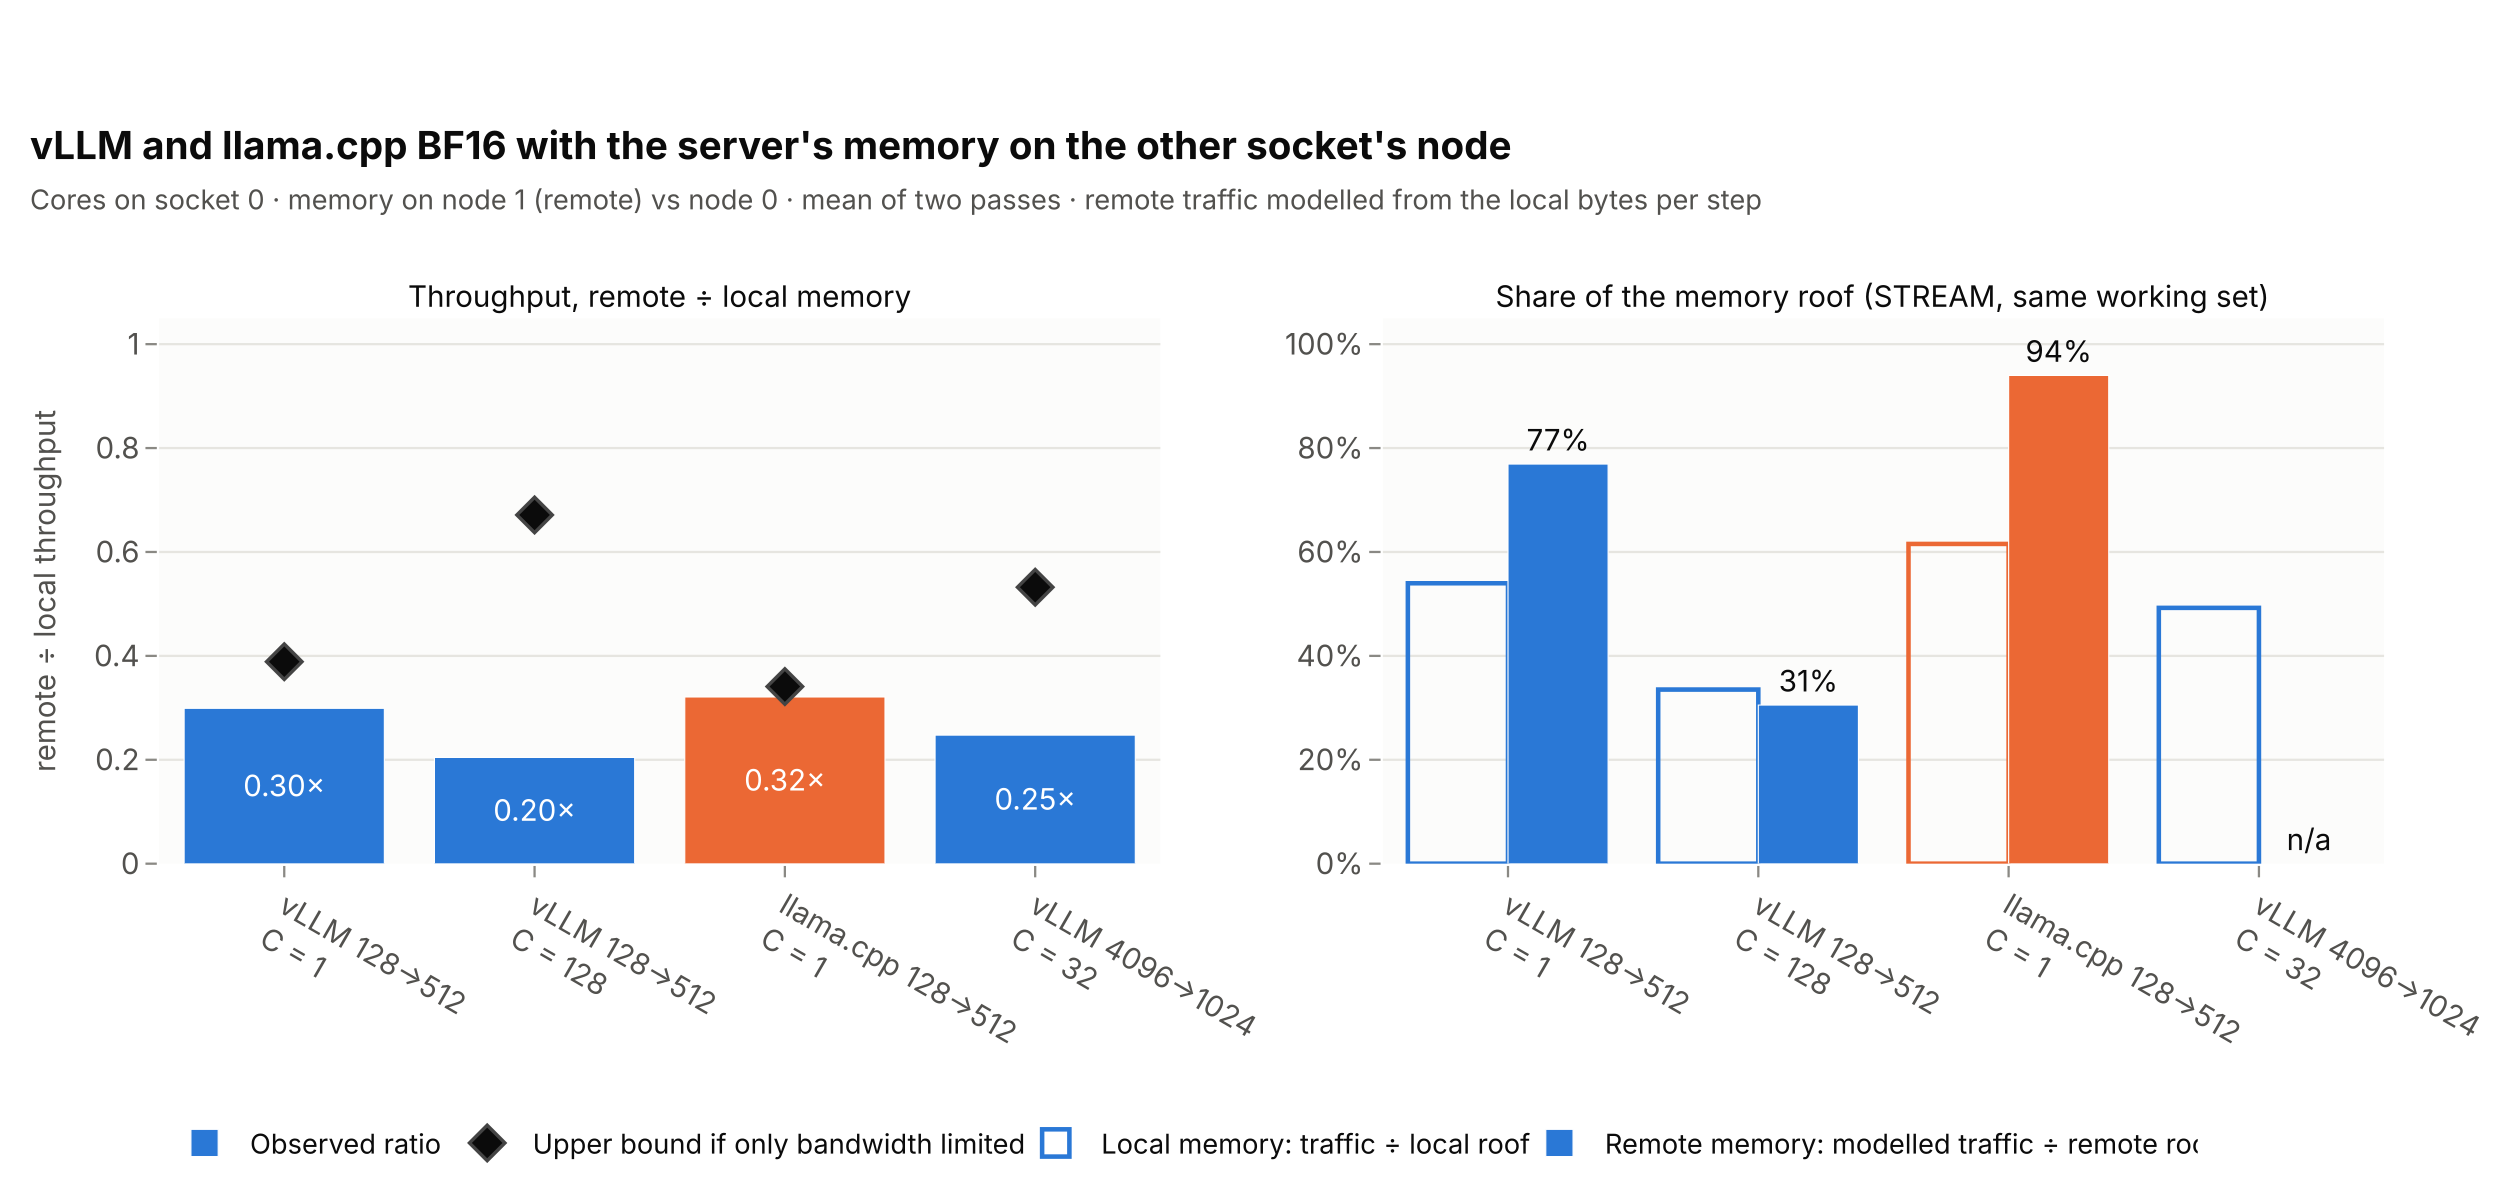
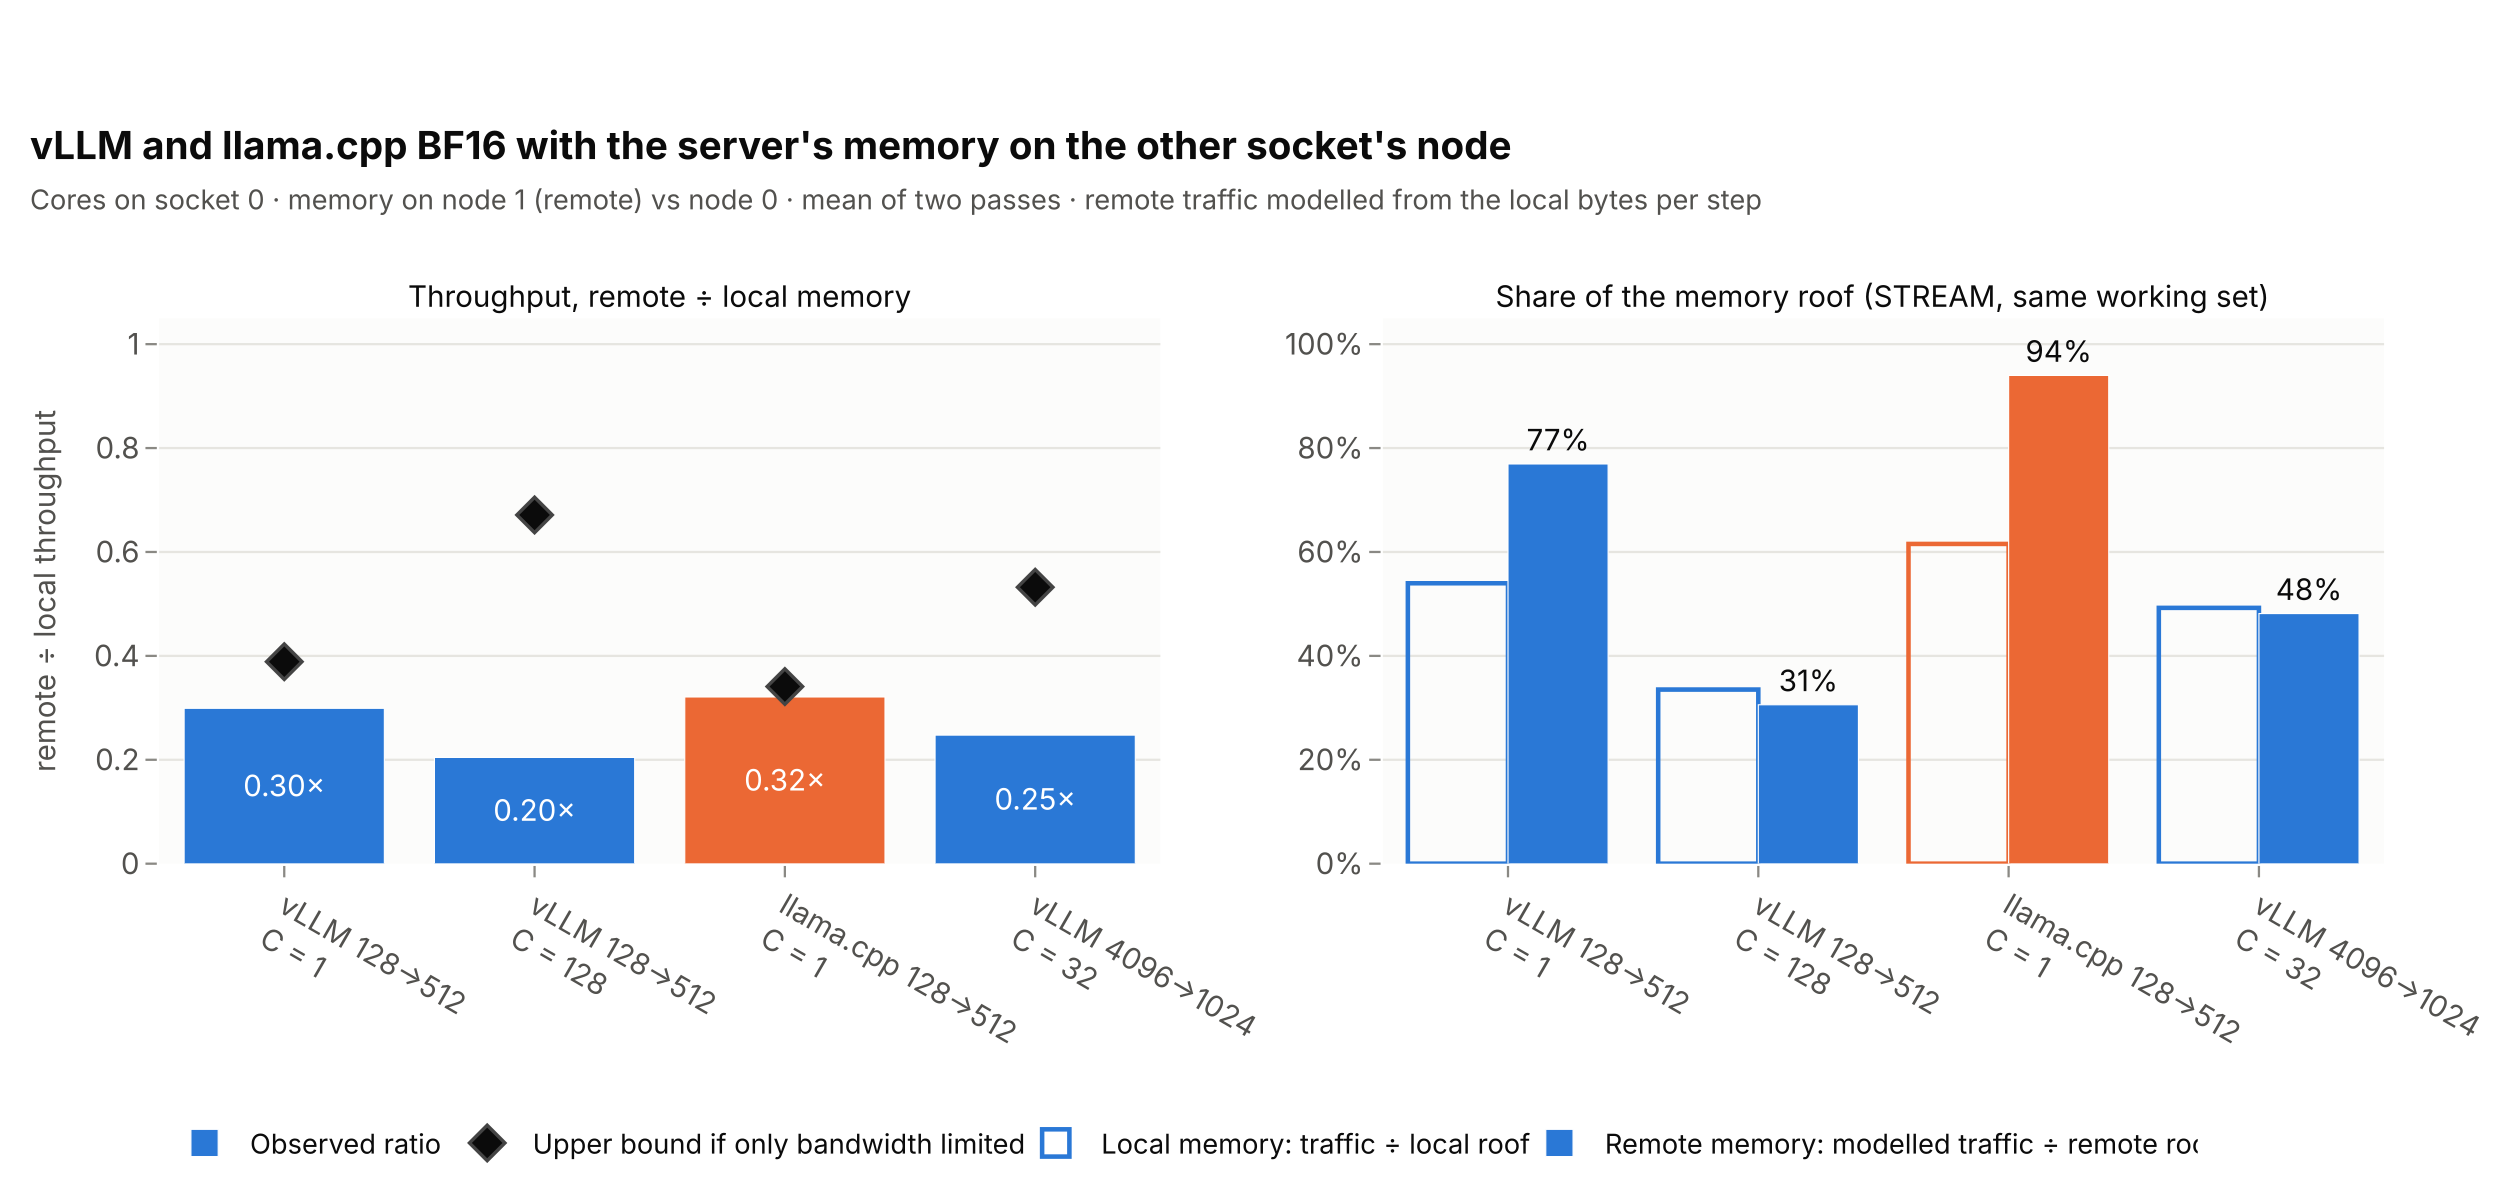
<svg xmlns="http://www.w3.org/2000/svg" class="main-svg" height="520" style="" viewBox="0 0 1100 520" width="1100">
  <rect height="520" style="fill: rgb(255, 255, 255); fill-opacity: 1;" width="1100" x="0" y="0" />
  <defs id="defs-lbafig">
    <g class="clips">
      <clipPath class="plotclip" id="cliplbafigxyplot">
        <rect height="240.023" width="440.55" />
      </clipPath>
      <clipPath class="plotclip" id="cliplbafigx2y2plot">
        <rect height="240.023" width="440.55" />
      </clipPath>
      <clipPath class="axesclip" id="cliplbafigx">
        <rect height="520" width="440.55" x="70" y="0" />
      </clipPath>
      <clipPath class="axesclip" id="cliplbafigy">
        <rect height="240.023" width="1100" x="0" y="140" />
      </clipPath>
      <clipPath class="axesclip" id="cliplbafigxy">
        <rect height="240.023" width="440.55" x="70" y="140" />
      </clipPath>
      <clipPath class="axesclip" id="cliplbafigy2">
        <rect height="240.023" width="1100" x="0" y="140" />
      </clipPath>
      <clipPath class="axesclip" id="cliplbafigxy2">
        <rect height="240.023" width="440.55" x="70" y="140" />
      </clipPath>
      <clipPath class="axesclip" id="cliplbafigx2">
        <rect height="520" width="440.55" x="608.45" y="0" />
      </clipPath>
      <clipPath class="axesclip" id="cliplbafigx2y">
        <rect height="240.023" width="440.55" x="608.45" y="140" />
      </clipPath>
      <clipPath class="axesclip" id="cliplbafigx2y2">
        <rect height="240.023" width="440.55" x="608.45" y="140" />
      </clipPath>
    </g>
    <g class="gradients" />
    <g class="patterns" />
  </defs>
  <g class="bglayer">
    <rect class="bg" height="240.023" style="fill: rgb(252, 252, 251); fill-opacity: 1; stroke-width: 0;" width="440.55" x="70" y="140" />
    <rect class="bg" height="240.023" style="fill: rgb(252, 252, 251); fill-opacity: 1; stroke-width: 0;" width="440.55" x="608.45" y="140" />
  </g>
  <g class="layer-below">
    <g class="imagelayer" />
    <g class="shapelayer" />
  </g>
  <g class="cartesianlayer">
    <g class="subplot xy">
      <g class="layer-subplot">
        <g class="shapelayer" />
        <g class="imagelayer" />
      </g>
      <g class="minor-gridlayer">
        <g class="x" />
        <g class="y" />
      </g>
      <g class="gridlayer">
        <g class="x" />
        <g class="y">
          <path class="ygrid crisp" d="M70,0h440.55" style="stroke: rgb(230, 229, 224); stroke-opacity: 1; stroke-width: 1px;" transform="translate(0,334.3)" />
          <path class="ygrid crisp" d="M70,0h440.55" style="stroke: rgb(230, 229, 224); stroke-opacity: 1; stroke-width: 1px;" transform="translate(0,288.59)" />
          <path class="ygrid crisp" d="M70,0h440.55" style="stroke: rgb(230, 229, 224); stroke-opacity: 1; stroke-width: 1px;" transform="translate(0,242.87)" />
          <path class="ygrid crisp" d="M70,0h440.55" style="stroke: rgb(230, 229, 224); stroke-opacity: 1; stroke-width: 1px;" transform="translate(0,197.15)" />
          <path class="ygrid crisp" d="M70,0h440.55" style="stroke: rgb(230, 229, 224); stroke-opacity: 1; stroke-width: 1px;" transform="translate(0,151.43)" />
        </g>
      </g>
      <g class="zerolinelayer" />
      <g class="layer-between">
        <g class="shapelayer" />
        <g class="imagelayer" />
      </g>
      <path class="xlines-below" />
      <path class="ylines-below" />
      <g class="overlines-below" />
      <g class="xaxislayer-below" />
      <g class="yaxislayer-below" />
      <g class="overaxes-below" />
      <g class="overplot">
        <g class="xy" clip-path="url(#cliplbafigxyplot)" transform="translate(70,140)">
          <g class="barlayer mlayer">
            <g class="trace bars" style="opacity: 1;">
              <g class="points">
                <g class="point">
                  <path d="M11.01,240.02V171.64H99.12V240.02Z" style="vector-effect: none; opacity: 1; stroke-width: 0.5px; fill: rgb(42, 120, 214); fill-opacity: 1; stroke: rgb(255, 255, 255); stroke-opacity: 1;" />
                  <text class="bartext bartext-inside" data-notex="1" style="font-family: Inter, 'Helvetica Neue', Helvetica, Arial, sans-serif; font-size: 13px; fill: rgb(255, 255, 255); fill-opacity: 1; white-space: pre;" text-anchor="middle" transform="translate(55.065,210.33)" x="0" y="0">0.30×</text>
                </g>
                <g class="point">
                  <path d="M121.15,240.02V193.26H209.26V240.02Z" style="vector-effect: none; opacity: 1; stroke-width: 0.5px; fill: rgb(42, 120, 214); fill-opacity: 1; stroke: rgb(255, 255, 255); stroke-opacity: 1;" />
                  <text class="bartext bartext-inside" data-notex="1" style="font-family: Inter, 'Helvetica Neue', Helvetica, Arial, sans-serif; font-size: 13px; fill: rgb(255, 255, 255); fill-opacity: 1; white-space: pre;" text-anchor="middle" transform="translate(165.205,221.14)" x="0" y="0">0.20×</text>
                </g>
                <g class="point">
                  <path d="M231.29,240.02V166.68H319.4V240.02Z" style="vector-effect: none; opacity: 1; stroke-width: 0.5px; fill: rgb(235, 104, 52); fill-opacity: 1; stroke: rgb(255, 255, 255); stroke-opacity: 1;" />
                  <text class="bartext bartext-inside" data-notex="1" style="font-family: Inter, 'Helvetica Neue', Helvetica, Arial, sans-serif; font-size: 13px; fill: rgb(255, 255, 255); fill-opacity: 1; white-space: pre;" text-anchor="middle" transform="translate(275.345,207.85)" x="0" y="0">0.32×</text>
                </g>
                <g class="point">
                  <path d="M341.43,240.02V183.45H429.54V240.02Z" style="vector-effect: none; opacity: 1; stroke-width: 0.5px; fill: rgb(42, 120, 214); fill-opacity: 1; stroke: rgb(255, 255, 255); stroke-opacity: 1;" />
                  <text class="bartext bartext-inside" data-notex="1" style="font-family: Inter, 'Helvetica Neue', Helvetica, Arial, sans-serif; font-size: 13px; fill: rgb(255, 255, 255); fill-opacity: 1; white-space: pre;" text-anchor="middle" transform="translate(385.485,216.235)" x="0" y="0">0.25×</text>
                </g>
              </g>
            </g>
          </g>
          <g class="scatterlayer mlayer">
            <g class="trace scatter tracet001" style="stroke-miterlimit: 2; opacity: 1;">
              <g class="fills" />
              <g class="errorbars" />
              <g class="lines" />
              <g class="points">
                <path class="point" d="M7.8,0L0,7.8L-7.8,0L0,-7.8Z" style="opacity: 1; stroke-width: 1.5px; fill: rgb(11, 11, 11); fill-opacity: 1; stroke: rgb(68, 68, 68); stroke-opacity: 1;" transform="translate(55.07,151.15)" />
                <path class="point" d="M7.8,0L0,7.8L-7.8,0L0,-7.8Z" style="opacity: 1; stroke-width: 1.5px; fill: rgb(11, 11, 11); fill-opacity: 1; stroke: rgb(68, 68, 68); stroke-opacity: 1;" transform="translate(165.21,86.58)" />
                <path class="point" d="M7.8,0L0,7.8L-7.8,0L0,-7.8Z" style="opacity: 1; stroke-width: 1.5px; fill: rgb(11, 11, 11); fill-opacity: 1; stroke: rgb(68, 68, 68); stroke-opacity: 1;" transform="translate(275.34,162.08)" />
                <path class="point" d="M7.8,0L0,7.8L-7.8,0L0,-7.8Z" style="opacity: 1; stroke-width: 1.5px; fill: rgb(11, 11, 11); fill-opacity: 1; stroke: rgb(68, 68, 68); stroke-opacity: 1;" transform="translate(385.48,118.38)" />
              </g>
              <g class="text" />
            </g>
          </g>
        </g>
      </g>
      <path class="xlines-above crisp" d="" style="fill: none; stroke-width: 1px; stroke: rgb(0, 0, 0); stroke-opacity: 0;" />
      <path class="ylines-above crisp" d="" style="fill: none; stroke-width: 1px; stroke: rgb(0, 0, 0); stroke-opacity: 0;" />
      <g class="overlines-above" />
      <g class="xaxislayer-above">
        <path class="xtick ticks crisp" d="M0,381.023v5" style="stroke: rgb(138, 137, 132); stroke-opacity: 1; stroke-width: 1px;" transform="translate(125.07,0)" />
        <path class="xtick ticks crisp" d="M0,381.023v5" style="stroke: rgb(138, 137, 132); stroke-opacity: 1; stroke-width: 1px;" transform="translate(235.21,0)" />
        <path class="xtick ticks crisp" d="M0,381.023v5" style="stroke: rgb(138, 137, 132); stroke-opacity: 1; stroke-width: 1px;" transform="translate(345.34,0)" />
        <path class="xtick ticks crisp" d="M0,381.023v5" style="stroke: rgb(138, 137, 132); stroke-opacity: 1; stroke-width: 1px;" transform="translate(455.48,0)" />
        <g class="xtick">
          <text style="font-family: Inter, 'Helvetica Neue', Helvetica, Arial, sans-serif; font-size: 13px; fill: rgb(82, 81, 78); fill-opacity: 1; white-space: pre; opacity: 1;" text-anchor="start" transform="translate(125.07,0) rotate(30,0,395.123)" x="0" y="401.623">
            <tspan class="line" dy="0em" x="0" y="401.623">vLLM 128→512</tspan>
            <tspan class="line" dy="1.3em" x="0" y="401.623">C = 1</tspan>
          </text>
        </g>
        <g class="xtick">
          <text style="font-family: Inter, 'Helvetica Neue', Helvetica, Arial, sans-serif; font-size: 13px; fill: rgb(82, 81, 78); fill-opacity: 1; white-space: pre; opacity: 1;" text-anchor="start" transform="translate(235.21,0) rotate(30,0,395.123)" x="0" y="401.623">
            <tspan class="line" dy="0em" x="0" y="401.623">vLLM 128→512</tspan>
            <tspan class="line" dy="1.3em" x="0" y="401.623">C = 128</tspan>
          </text>
        </g>
        <g class="xtick">
          <text style="font-family: Inter, 'Helvetica Neue', Helvetica, Arial, sans-serif; font-size: 13px; fill: rgb(82, 81, 78); fill-opacity: 1; white-space: pre; opacity: 1;" text-anchor="start" transform="translate(345.34,0) rotate(30,0,395.123)" x="0" y="401.623">
            <tspan class="line" dy="0em" x="0" y="401.623">llama.cpp 128→512</tspan>
            <tspan class="line" dy="1.3em" x="0" y="401.623">C = 1</tspan>
          </text>
        </g>
        <g class="xtick">
          <text style="font-family: Inter, 'Helvetica Neue', Helvetica, Arial, sans-serif; font-size: 13px; fill: rgb(82, 81, 78); fill-opacity: 1; white-space: pre; opacity: 1;" text-anchor="start" transform="translate(455.48,0) rotate(30,0,395.123)" x="0" y="401.623">
            <tspan class="line" dy="0em" x="0" y="401.623">vLLM 4096→1024</tspan>
            <tspan class="line" dy="1.3em" x="0" y="401.623">C = 32</tspan>
          </text>
        </g>
      </g>
      <g class="yaxislayer-above">
        <path class="ytick ticks crisp" d="M69,0h-5" style="stroke: rgb(138, 137, 132); stroke-opacity: 1; stroke-width: 1px;" transform="translate(0,380.02)" />
        <path class="ytick ticks crisp" d="M69,0h-5" style="stroke: rgb(138, 137, 132); stroke-opacity: 1; stroke-width: 1px;" transform="translate(0,334.3)" />
        <path class="ytick ticks crisp" d="M69,0h-5" style="stroke: rgb(138, 137, 132); stroke-opacity: 1; stroke-width: 1px;" transform="translate(0,288.59)" />
        <path class="ytick ticks crisp" d="M69,0h-5" style="stroke: rgb(138, 137, 132); stroke-opacity: 1; stroke-width: 1px;" transform="translate(0,242.87)" />
        <path class="ytick ticks crisp" d="M69,0h-5" style="stroke: rgb(138, 137, 132); stroke-opacity: 1; stroke-width: 1px;" transform="translate(0,197.15)" />
        <path class="ytick ticks crisp" d="M69,0h-5" style="stroke: rgb(138, 137, 132); stroke-opacity: 1; stroke-width: 1px;" transform="translate(0,151.43)" />
        <g class="ytick">
          <text style="font-family: Inter, 'Helvetica Neue', Helvetica, Arial, sans-serif; font-size: 13px; fill: rgb(82, 81, 78); fill-opacity: 1; white-space: pre; opacity: 1;" text-anchor="end" transform="translate(0,380.02)" x="61.4" y="4.55">0</text>
        </g>
        <g class="ytick">
          <text style="font-family: Inter, 'Helvetica Neue', Helvetica, Arial, sans-serif; font-size: 13px; fill: rgb(82, 81, 78); fill-opacity: 1; white-space: pre; opacity: 1;" text-anchor="end" transform="translate(0,334.3)" x="61.4" y="4.55">0.2</text>
        </g>
        <g class="ytick">
          <text style="font-family: Inter, 'Helvetica Neue', Helvetica, Arial, sans-serif; font-size: 13px; fill: rgb(82, 81, 78); fill-opacity: 1; white-space: pre; opacity: 1;" text-anchor="end" transform="translate(0,288.59)" x="61.4" y="4.55">0.4</text>
        </g>
        <g class="ytick">
          <text style="font-family: Inter, 'Helvetica Neue', Helvetica, Arial, sans-serif; font-size: 13px; fill: rgb(82, 81, 78); fill-opacity: 1; white-space: pre; opacity: 1;" text-anchor="end" transform="translate(0,242.87)" x="61.4" y="4.55">0.6</text>
        </g>
        <g class="ytick">
          <text style="font-family: Inter, 'Helvetica Neue', Helvetica, Arial, sans-serif; font-size: 13px; fill: rgb(82, 81, 78); fill-opacity: 1; white-space: pre; opacity: 1;" text-anchor="end" transform="translate(0,197.15)" x="61.4" y="4.55">0.8</text>
        </g>
        <g class="ytick">
          <text style="font-family: Inter, 'Helvetica Neue', Helvetica, Arial, sans-serif; font-size: 13px; fill: rgb(82, 81, 78); fill-opacity: 1; white-space: pre; opacity: 1;" text-anchor="end" transform="translate(0,151.43)" x="61.4" y="4.55">1</text>
        </g>
      </g>
      <g class="overaxes-above" />
    </g>
    <g class="subplot x2y2">
      <g class="layer-subplot">
        <g class="shapelayer" />
        <g class="imagelayer" />
      </g>
      <g class="minor-gridlayer">
        <g class="x2" />
        <g class="y2" />
      </g>
      <g class="gridlayer">
        <g class="x2" />
        <g class="y2">
          <path class="y2grid crisp" d="M608.45,0h440.55" style="stroke: rgb(230, 229, 224); stroke-opacity: 1; stroke-width: 1px;" transform="translate(0,334.3)" />
          <path class="y2grid crisp" d="M608.45,0h440.55" style="stroke: rgb(230, 229, 224); stroke-opacity: 1; stroke-width: 1px;" transform="translate(0,288.59)" />
          <path class="y2grid crisp" d="M608.45,0h440.55" style="stroke: rgb(230, 229, 224); stroke-opacity: 1; stroke-width: 1px;" transform="translate(0,242.87)" />
          <path class="y2grid crisp" d="M608.45,0h440.55" style="stroke: rgb(230, 229, 224); stroke-opacity: 1; stroke-width: 1px;" transform="translate(0,197.15)" />
          <path class="y2grid crisp" d="M608.45,0h440.55" style="stroke: rgb(230, 229, 224); stroke-opacity: 1; stroke-width: 1px;" transform="translate(0,151.43)" />
        </g>
      </g>
      <g class="zerolinelayer" />
      <g class="layer-between">
        <g class="shapelayer" />
        <g class="imagelayer" />
      </g>
      <path class="xlines-below" />
      <path class="ylines-below" />
      <g class="overlines-below" />
      <g class="xaxislayer-below" />
      <g class="yaxislayer-below" />
      <g class="overaxes-below" />
      <g class="overplot">
        <g class="x2y2" clip-path="url(#cliplbafigx2y2plot)" transform="translate(608.45,140)">
          <g class="barlayer mlayer">
            <g class="trace bars" style="opacity: 1;">
              <g class="points">
                <g class="point">
                  <path d="M11.01,240.02V116.64H55.07V240.02Z" style="vector-effect: none; opacity: 1; stroke-width: 2px; fill: rgb(0, 0, 0); fill-opacity: 0; stroke: rgb(42, 120, 214); stroke-opacity: 1;" />
                </g>
                <g class="point">
                  <path d="M121.15,240.02V163.41H165.21V240.02Z" style="vector-effect: none; opacity: 1; stroke-width: 2px; fill: rgb(0, 0, 0); fill-opacity: 0; stroke: rgb(42, 120, 214); stroke-opacity: 1;" />
                </g>
                <g class="point">
                  <path d="M231.29,240.02V99.34H275.34V240.02Z" style="vector-effect: none; opacity: 1; stroke-width: 2px; fill: rgb(0, 0, 0); fill-opacity: 0; stroke: rgb(235, 104, 52); stroke-opacity: 1;" />
                </g>
                <g class="point">
                  <path d="M341.43,240.02V127.47H385.48V240.02Z" style="vector-effect: none; opacity: 1; stroke-width: 2px; fill: rgb(0, 0, 0); fill-opacity: 0; stroke: rgb(42, 120, 214); stroke-opacity: 1;" />
                </g>
              </g>
            </g>
            <g class="trace bars" style="opacity: 1;">
              <g class="points">
                <g class="point">
-                   <path d="M55.07,240.02V64.19H99.12V240.02Z" style="vector-effect: none; opacity: 1; stroke-width: 0.5px; fill: rgb(42, 120, 214); fill-opacity: 1; stroke: rgb(255, 255, 255); stroke-opacity: 1;" />
-                   <text class="bartext bartext-outside" data-notex="1" style="font-family: Inter, 'Helvetica Neue', Helvetica, Arial, sans-serif; font-size: 13px; fill: rgb(11, 11, 11); fill-opacity: 1; white-space: pre;" text-anchor="middle" transform="translate(77.095,58.19)" x="0" y="0">77%</text>
-                 </g>
-                 <g class="point">
-                   <path d="M165.21,240.02V170.23H209.26V240.02Z" style="vector-effect: none; opacity: 1; stroke-width: 0.5px; fill: rgb(42, 120, 214); fill-opacity: 1; stroke: rgb(255, 255, 255); stroke-opacity: 1;" />
-                   <text class="bartext bartext-outside" data-notex="1" style="font-family: Inter, 'Helvetica Neue', Helvetica, Arial, sans-serif; font-size: 13px; fill: rgb(11, 11, 11); fill-opacity: 1; white-space: pre;" text-anchor="middle" transform="translate(187.235,164.23)" x="0" y="0">31%</text>
+                   <path d="M55.07,240.02V64.15H99.12V240.02Z" style="vector-effect: none; opacity: 1; stroke-width: 0.5px; fill: rgb(42, 120, 214); fill-opacity: 1; stroke: rgb(255, 255, 255); stroke-opacity: 1;" />
+                   <text class="bartext bartext-outside" data-notex="1" style="font-family: Inter, 'Helvetica Neue', Helvetica, Arial, sans-serif; font-size: 13px; fill: rgb(11, 11, 11); fill-opacity: 1; white-space: pre;" text-anchor="middle" transform="translate(77.095,58.15)" x="0" y="0">77%</text>
+                 </g>
+                 <g class="point">
+                   <path d="M165.21,240.02V170.11H209.26V240.02Z" style="vector-effect: none; opacity: 1; stroke-width: 0.5px; fill: rgb(42, 120, 214); fill-opacity: 1; stroke: rgb(255, 255, 255); stroke-opacity: 1;" />
+                   <text class="bartext bartext-outside" data-notex="1" style="font-family: Inter, 'Helvetica Neue', Helvetica, Arial, sans-serif; font-size: 13px; fill: rgb(11, 11, 11); fill-opacity: 1; white-space: pre;" text-anchor="middle" transform="translate(187.235,164.11)" x="0" y="0">31%</text>
                </g>
                <g class="point">
                  <path d="M275.34,240.02V25.19H319.4V240.02Z" style="vector-effect: none; opacity: 1; stroke-width: 0.5px; fill: rgb(235, 104, 52); fill-opacity: 1; stroke: rgb(255, 255, 255); stroke-opacity: 1;" />
                  <text class="bartext bartext-outside" data-notex="1" style="font-family: Inter, 'Helvetica Neue', Helvetica, Arial, sans-serif; font-size: 13px; fill: rgb(11, 11, 11); fill-opacity: 1; white-space: pre;" text-anchor="middle" transform="translate(297.37,19.19)" x="0" y="0">94%</text>
                </g>
                <g class="point">
-                   <path d="M0,0Z" style="vector-effect: none; opacity: 1; stroke-width: 0px; fill: rgb(42, 120, 214); fill-opacity: 1; stroke: rgb(255, 255, 255); stroke-opacity: 1;" />
-                   <text class="bartext bartext-outside" data-notex="1" style="font-family: Inter, 'Helvetica Neue', Helvetica, Arial, sans-serif; font-size: 13px; fill: rgb(11, 11, 11); fill-opacity: 1; white-space: pre;" text-anchor="middle" transform="translate(407.51,234.02)" x="0" y="0">n/a</text>
+                   <path d="M385.48,240.02V129.96H429.54V240.02Z" style="vector-effect: none; opacity: 1; stroke-width: 0.5px; fill: rgb(42, 120, 214); fill-opacity: 1; stroke: rgb(255, 255, 255); stroke-opacity: 1;" />
+                   <text class="bartext bartext-outside" data-notex="1" style="font-family: Inter, 'Helvetica Neue', Helvetica, Arial, sans-serif; font-size: 13px; fill: rgb(11, 11, 11); fill-opacity: 1; white-space: pre;" text-anchor="middle" transform="translate(407.51,123.96)" x="0" y="0">48%</text>
                </g>
              </g>
            </g>
          </g>
        </g>
      </g>
      <path class="xlines-above crisp" d="" style="fill: none; stroke-width: 1px; stroke: rgb(0, 0, 0); stroke-opacity: 0;" />
      <path class="ylines-above crisp" d="" style="fill: none; stroke-width: 1px; stroke: rgb(0, 0, 0); stroke-opacity: 0;" />
      <g class="overlines-above" />
      <g class="xaxislayer-above">
        <path class="x2tick ticks crisp" d="M0,381.023v5" style="stroke: rgb(138, 137, 132); stroke-opacity: 1; stroke-width: 1px;" transform="translate(663.52,0)" />
        <path class="x2tick ticks crisp" d="M0,381.023v5" style="stroke: rgb(138, 137, 132); stroke-opacity: 1; stroke-width: 1px;" transform="translate(773.66,0)" />
        <path class="x2tick ticks crisp" d="M0,381.023v5" style="stroke: rgb(138, 137, 132); stroke-opacity: 1; stroke-width: 1px;" transform="translate(883.79,0)" />
        <path class="x2tick ticks crisp" d="M0,381.023v5" style="stroke: rgb(138, 137, 132); stroke-opacity: 1; stroke-width: 1px;" transform="translate(993.93,0)" />
        <g class="x2tick">
          <text style="font-family: Inter, 'Helvetica Neue', Helvetica, Arial, sans-serif; font-size: 13px; fill: rgb(82, 81, 78); fill-opacity: 1; white-space: pre; opacity: 1;" text-anchor="start" transform="translate(663.52,0) rotate(30,0,395.123)" x="0" y="401.623">
            <tspan class="line" dy="0em" x="0" y="401.623">vLLM 128→512</tspan>
            <tspan class="line" dy="1.3em" x="0" y="401.623">C = 1</tspan>
          </text>
        </g>
        <g class="x2tick">
          <text style="font-family: Inter, 'Helvetica Neue', Helvetica, Arial, sans-serif; font-size: 13px; fill: rgb(82, 81, 78); fill-opacity: 1; white-space: pre; opacity: 1;" text-anchor="start" transform="translate(773.66,0) rotate(30,0,395.123)" x="0" y="401.623">
            <tspan class="line" dy="0em" x="0" y="401.623">vLLM 128→512</tspan>
            <tspan class="line" dy="1.3em" x="0" y="401.623">C = 128</tspan>
          </text>
        </g>
        <g class="x2tick">
          <text style="font-family: Inter, 'Helvetica Neue', Helvetica, Arial, sans-serif; font-size: 13px; fill: rgb(82, 81, 78); fill-opacity: 1; white-space: pre; opacity: 1;" text-anchor="start" transform="translate(883.79,0) rotate(30,0,395.123)" x="0" y="401.623">
            <tspan class="line" dy="0em" x="0" y="401.623">llama.cpp 128→512</tspan>
            <tspan class="line" dy="1.3em" x="0" y="401.623">C = 1</tspan>
          </text>
        </g>
        <g class="x2tick">
          <text style="font-family: Inter, 'Helvetica Neue', Helvetica, Arial, sans-serif; font-size: 13px; fill: rgb(82, 81, 78); fill-opacity: 1; white-space: pre; opacity: 1;" text-anchor="start" transform="translate(993.93,0) rotate(30,0,395.123)" x="0" y="401.623">
            <tspan class="line" dy="0em" x="0" y="401.623">vLLM 4096→1024</tspan>
            <tspan class="line" dy="1.3em" x="0" y="401.623">C = 32</tspan>
          </text>
        </g>
      </g>
      <g class="yaxislayer-above">
        <path class="y2tick ticks crisp" d="M607.45,0h-5" style="stroke: rgb(138, 137, 132); stroke-opacity: 1; stroke-width: 1px;" transform="translate(0,380.02)" />
        <path class="y2tick ticks crisp" d="M607.45,0h-5" style="stroke: rgb(138, 137, 132); stroke-opacity: 1; stroke-width: 1px;" transform="translate(0,334.3)" />
        <path class="y2tick ticks crisp" d="M607.45,0h-5" style="stroke: rgb(138, 137, 132); stroke-opacity: 1; stroke-width: 1px;" transform="translate(0,288.59)" />
        <path class="y2tick ticks crisp" d="M607.45,0h-5" style="stroke: rgb(138, 137, 132); stroke-opacity: 1; stroke-width: 1px;" transform="translate(0,242.87)" />
        <path class="y2tick ticks crisp" d="M607.45,0h-5" style="stroke: rgb(138, 137, 132); stroke-opacity: 1; stroke-width: 1px;" transform="translate(0,197.15)" />
        <path class="y2tick ticks crisp" d="M607.45,0h-5" style="stroke: rgb(138, 137, 132); stroke-opacity: 1; stroke-width: 1px;" transform="translate(0,151.43)" />
        <g class="y2tick">
          <text style="font-family: Inter, 'Helvetica Neue', Helvetica, Arial, sans-serif; font-size: 13px; fill: rgb(82, 81, 78); fill-opacity: 1; white-space: pre; opacity: 1;" text-anchor="end" transform="translate(0,380.02)" x="599.85" y="4.55">0%</text>
        </g>
        <g class="y2tick">
          <text style="font-family: Inter, 'Helvetica Neue', Helvetica, Arial, sans-serif; font-size: 13px; fill: rgb(82, 81, 78); fill-opacity: 1; white-space: pre; opacity: 1;" text-anchor="end" transform="translate(0,334.3)" x="599.85" y="4.55">20%</text>
        </g>
        <g class="y2tick">
          <text style="font-family: Inter, 'Helvetica Neue', Helvetica, Arial, sans-serif; font-size: 13px; fill: rgb(82, 81, 78); fill-opacity: 1; white-space: pre; opacity: 1;" text-anchor="end" transform="translate(0,288.59)" x="599.85" y="4.55">40%</text>
        </g>
        <g class="y2tick">
          <text style="font-family: Inter, 'Helvetica Neue', Helvetica, Arial, sans-serif; font-size: 13px; fill: rgb(82, 81, 78); fill-opacity: 1; white-space: pre; opacity: 1;" text-anchor="end" transform="translate(0,242.87)" x="599.85" y="4.55">60%</text>
        </g>
        <g class="y2tick">
          <text style="font-family: Inter, 'Helvetica Neue', Helvetica, Arial, sans-serif; font-size: 13px; fill: rgb(82, 81, 78); fill-opacity: 1; white-space: pre; opacity: 1;" text-anchor="end" transform="translate(0,197.15)" x="599.85" y="4.55">80%</text>
        </g>
        <g class="y2tick">
          <text style="font-family: Inter, 'Helvetica Neue', Helvetica, Arial, sans-serif; font-size: 13px; fill: rgb(82, 81, 78); fill-opacity: 1; white-space: pre; opacity: 1;" text-anchor="end" transform="translate(0,151.43)" x="599.85" y="4.55">100%</text>
        </g>
      </g>
      <g class="overaxes-above" />
    </g>
  </g>
  <g class="polarlayer" />
  <g class="smithlayer" />
  <g class="ternarylayer" />
  <g class="geolayer" />
  <g class="funnelarealayer" />
  <g class="pielayer" />
  <g class="iciclelayer" />
  <g class="treemaplayer" />
  <g class="sunburstlayer" />
  <g class="glimages" />
  <defs id="topdefs-lbafig">
    <g class="clips" />
    <clipPath id="legendlbafig">
      <rect height="29" width="897" x="0" y="0" />
    </clipPath>
  </defs>
  <g class="layer-above">
    <g class="imagelayer" />
    <g class="shapelayer" />
  </g>
  <g class="infolayer">
    <g class="legend" pointer-events="all" transform="translate(70,488.4)">
      <rect class="bg" height="29" shape-rendering="crispEdges" style="stroke: rgb(68, 68, 68); stroke-opacity: 1; fill: rgb(255, 255, 255); fill-opacity: 1; stroke-width: 0px;" width="897" x="0" y="0" />
      <g class="scrollbox" clip-path="url(#legendlbafig)" transform="">
        <g class="groups">
          <g class="traces" style="opacity: 1;" transform="translate(0,14.5)">
            <text class="legendtext" style="font-family: Inter, 'Helvetica Neue', Helvetica, Arial, sans-serif; font-size: 12px; fill: rgb(11, 11, 11); fill-opacity: 1; white-space: pre;" text-anchor="start" x="40" y="4.68">Observed ratio</text>
            <g class="layers" style="opacity: 1;">
              <g class="legendfill" />
              <g class="legendlines" />
              <g class="legendsymbols">
                <g class="legendpoints">
                  <path class="legendundefined" d="M6,6H-6V-6H6Z" style="stroke-width: 0.5px; fill: rgb(42, 120, 214); fill-opacity: 1; stroke: rgb(255, 255, 255); stroke-opacity: 1;" transform="translate(20,0)" />
                </g>
              </g>
            </g>
            <rect class="legendtoggle" height="19" style="fill: rgb(0, 0, 0); fill-opacity: 0;" width="121.859" x="0" y="-9.5" />
          </g>
          <g class="traces" style="opacity: 1;" transform="translate(124.3594,14.5)">
            <text class="legendtext" style="font-family: Inter, 'Helvetica Neue', Helvetica, Arial, sans-serif; font-size: 12px; fill: rgb(11, 11, 11); fill-opacity: 1; white-space: pre;" text-anchor="start" x="40" y="4.68">Upper bound if only bandwidth limited</text>
            <g class="layers" style="opacity: 1;">
              <g class="legendfill" />
              <g class="legendlines" />
              <g class="legendsymbols">
                <g class="legendpoints">
                  <path class="scatterpts" d="M7.8,0L0,7.8L-7.8,0L0,-7.8Z" style="opacity: 1; stroke-width: 1.5px; fill: rgb(11, 11, 11); fill-opacity: 1; stroke: rgb(68, 68, 68); stroke-opacity: 1;" transform="translate(20,0)" />
                </g>
              </g>
            </g>
            <rect class="legendtoggle" height="19" style="fill: rgb(0, 0, 0); fill-opacity: 0;" width="247.672" x="0" y="-9.5" />
          </g>
          <g class="traces" style="opacity: 1;" transform="translate(374.5312,14.5)">
            <text class="legendtext" style="font-family: Inter, 'Helvetica Neue', Helvetica, Arial, sans-serif; font-size: 12px; fill: rgb(11, 11, 11); fill-opacity: 1; white-space: pre;" text-anchor="start" x="40" y="4.68">Local memory: traffic ÷ local roof</text>
            <g class="layers" style="opacity: 1;">
              <g class="legendfill" />
              <g class="legendlines" />
              <g class="legendsymbols">
                <g class="legendpoints">
                  <path class="legendundefined" d="M6,6H-6V-6H6Z" style="stroke-width: 2px; fill: rgb(0, 0, 0); fill-opacity: 0; stroke: rgb(42, 120, 214); stroke-opacity: 1;" transform="translate(20,0)" />
                </g>
              </g>
            </g>
            <rect class="legendtoggle" height="19" style="fill: rgb(0, 0, 0); fill-opacity: 0;" width="219.109" x="0" y="-9.5" />
          </g>
          <g class="traces" style="opacity: 1;" transform="translate(596.1406,14.5)">
            <text class="legendtext" style="font-family: Inter, 'Helvetica Neue', Helvetica, Arial, sans-serif; font-size: 12px; fill: rgb(11, 11, 11); fill-opacity: 1; white-space: pre;" text-anchor="start" x="40" y="4.68">Remote memory: modelled traffic ÷ remote roof</text>
            <g class="layers" style="opacity: 1;">
              <g class="legendfill" />
              <g class="legendlines" />
              <g class="legendsymbols">
                <g class="legendpoints">
                  <path class="legendundefined" d="M6,6H-6V-6H6Z" style="stroke-width: 0.5px; fill: rgb(42, 120, 214); fill-opacity: 1; stroke: rgb(255, 255, 255); stroke-opacity: 1;" transform="translate(20,0)" />
                </g>
              </g>
            </g>
            <rect class="legendtoggle" height="19" style="fill: rgb(0, 0, 0); fill-opacity: 0;" width="297.391" x="0" y="-9.5" />
          </g>
        </g>
      </g>
      <rect class="scrollbar" height="0" rx="20" ry="3" style="fill: rgb(128, 139, 164); fill-opacity: 1;" width="0" x="0" y="0" />
    </g>
    <g class="g-gtitle">
      <text class="gtitle" dy="0em" style="opacity: 1; font-family: Inter, 'Helvetica Neue', Helvetica, Arial, sans-serif; font-size: 17px; fill: rgb(11, 11, 11); fill-opacity: 1; white-space: pre;" text-anchor="start" x="13.2" y="70">
        <tspan class="line" dy="0em" x="13.2" y="70">
          <tspan style="font-weight:bold">vLLM and llama.cpp BF16 with the server's memory on the other socket's node</tspan>
        </tspan>
        <tspan class="line" dy="1.3em" x="13.2" y="70">
          <tspan style="font-size:12px; fill:#52514e">Cores on socket 0 · memory on node 1 (remote) vs node 0 · mean of two passes · remote traffic modelled from the local bytes per step</tspan>
        </tspan>
      </text>
    </g>
    <g class="g-xtitle" />
    <g class="g-x2title" />
    <g class="g-ytitle">
      <text class="ytitle" style="opacity: 1; font-family: Inter, 'Helvetica Neue', Helvetica, Arial, sans-serif; font-size: 13px; fill: rgb(82, 81, 78); fill-opacity: 1; white-space: pre;" text-anchor="middle" transform="rotate(-90,24.27813,260.0115)" x="24.278" y="260.012">remote ÷ local throughput</text>
    </g>
    <g class="g-y2title" />
    <g class="annotation" data-index="0" style="opacity: 1;">
      <g class="annotation-text-g" transform="rotate(0,290.275,130.5)">
        <g class="cursor-pointer" transform="translate(184,121)">
          <rect class="bg" height="18" style="stroke-width: 1px; stroke: rgb(0, 0, 0); stroke-opacity: 0; fill: rgb(0, 0, 0); fill-opacity: 0;" width="211" x="0.5" y="0.5" />
          <text class="annotation-text" style="font-family: Inter, 'Helvetica Neue', Helvetica, Arial, sans-serif; font-size: 13px; fill: rgb(11, 11, 11); fill-opacity: 1; white-space: pre;" text-anchor="middle" x="106.219" y="14">Throughput, remote ÷ local memory</text>
        </g>
      </g>
    </g>
    <g class="annotation" data-index="1" style="opacity: 1;">
      <g class="annotation-text-g" transform="rotate(0,828.725,130.5)">
        <g class="cursor-pointer" transform="translate(666,121)">
          <rect class="bg" height="18" style="stroke-width: 1px; stroke: rgb(0, 0, 0); stroke-opacity: 0; fill: rgb(0, 0, 0); fill-opacity: 0;" width="324" x="0.5" y="0.5" />
          <text class="annotation-text" style="font-family: Inter, 'Helvetica Neue', Helvetica, Arial, sans-serif; font-size: 13px; fill: rgb(11, 11, 11); fill-opacity: 1; white-space: pre;" text-anchor="middle" x="162.25" y="14">Share of the memory roof (STREAM, same working set)</text>
        </g>
      </g>
    </g>
  </g>
</svg>
